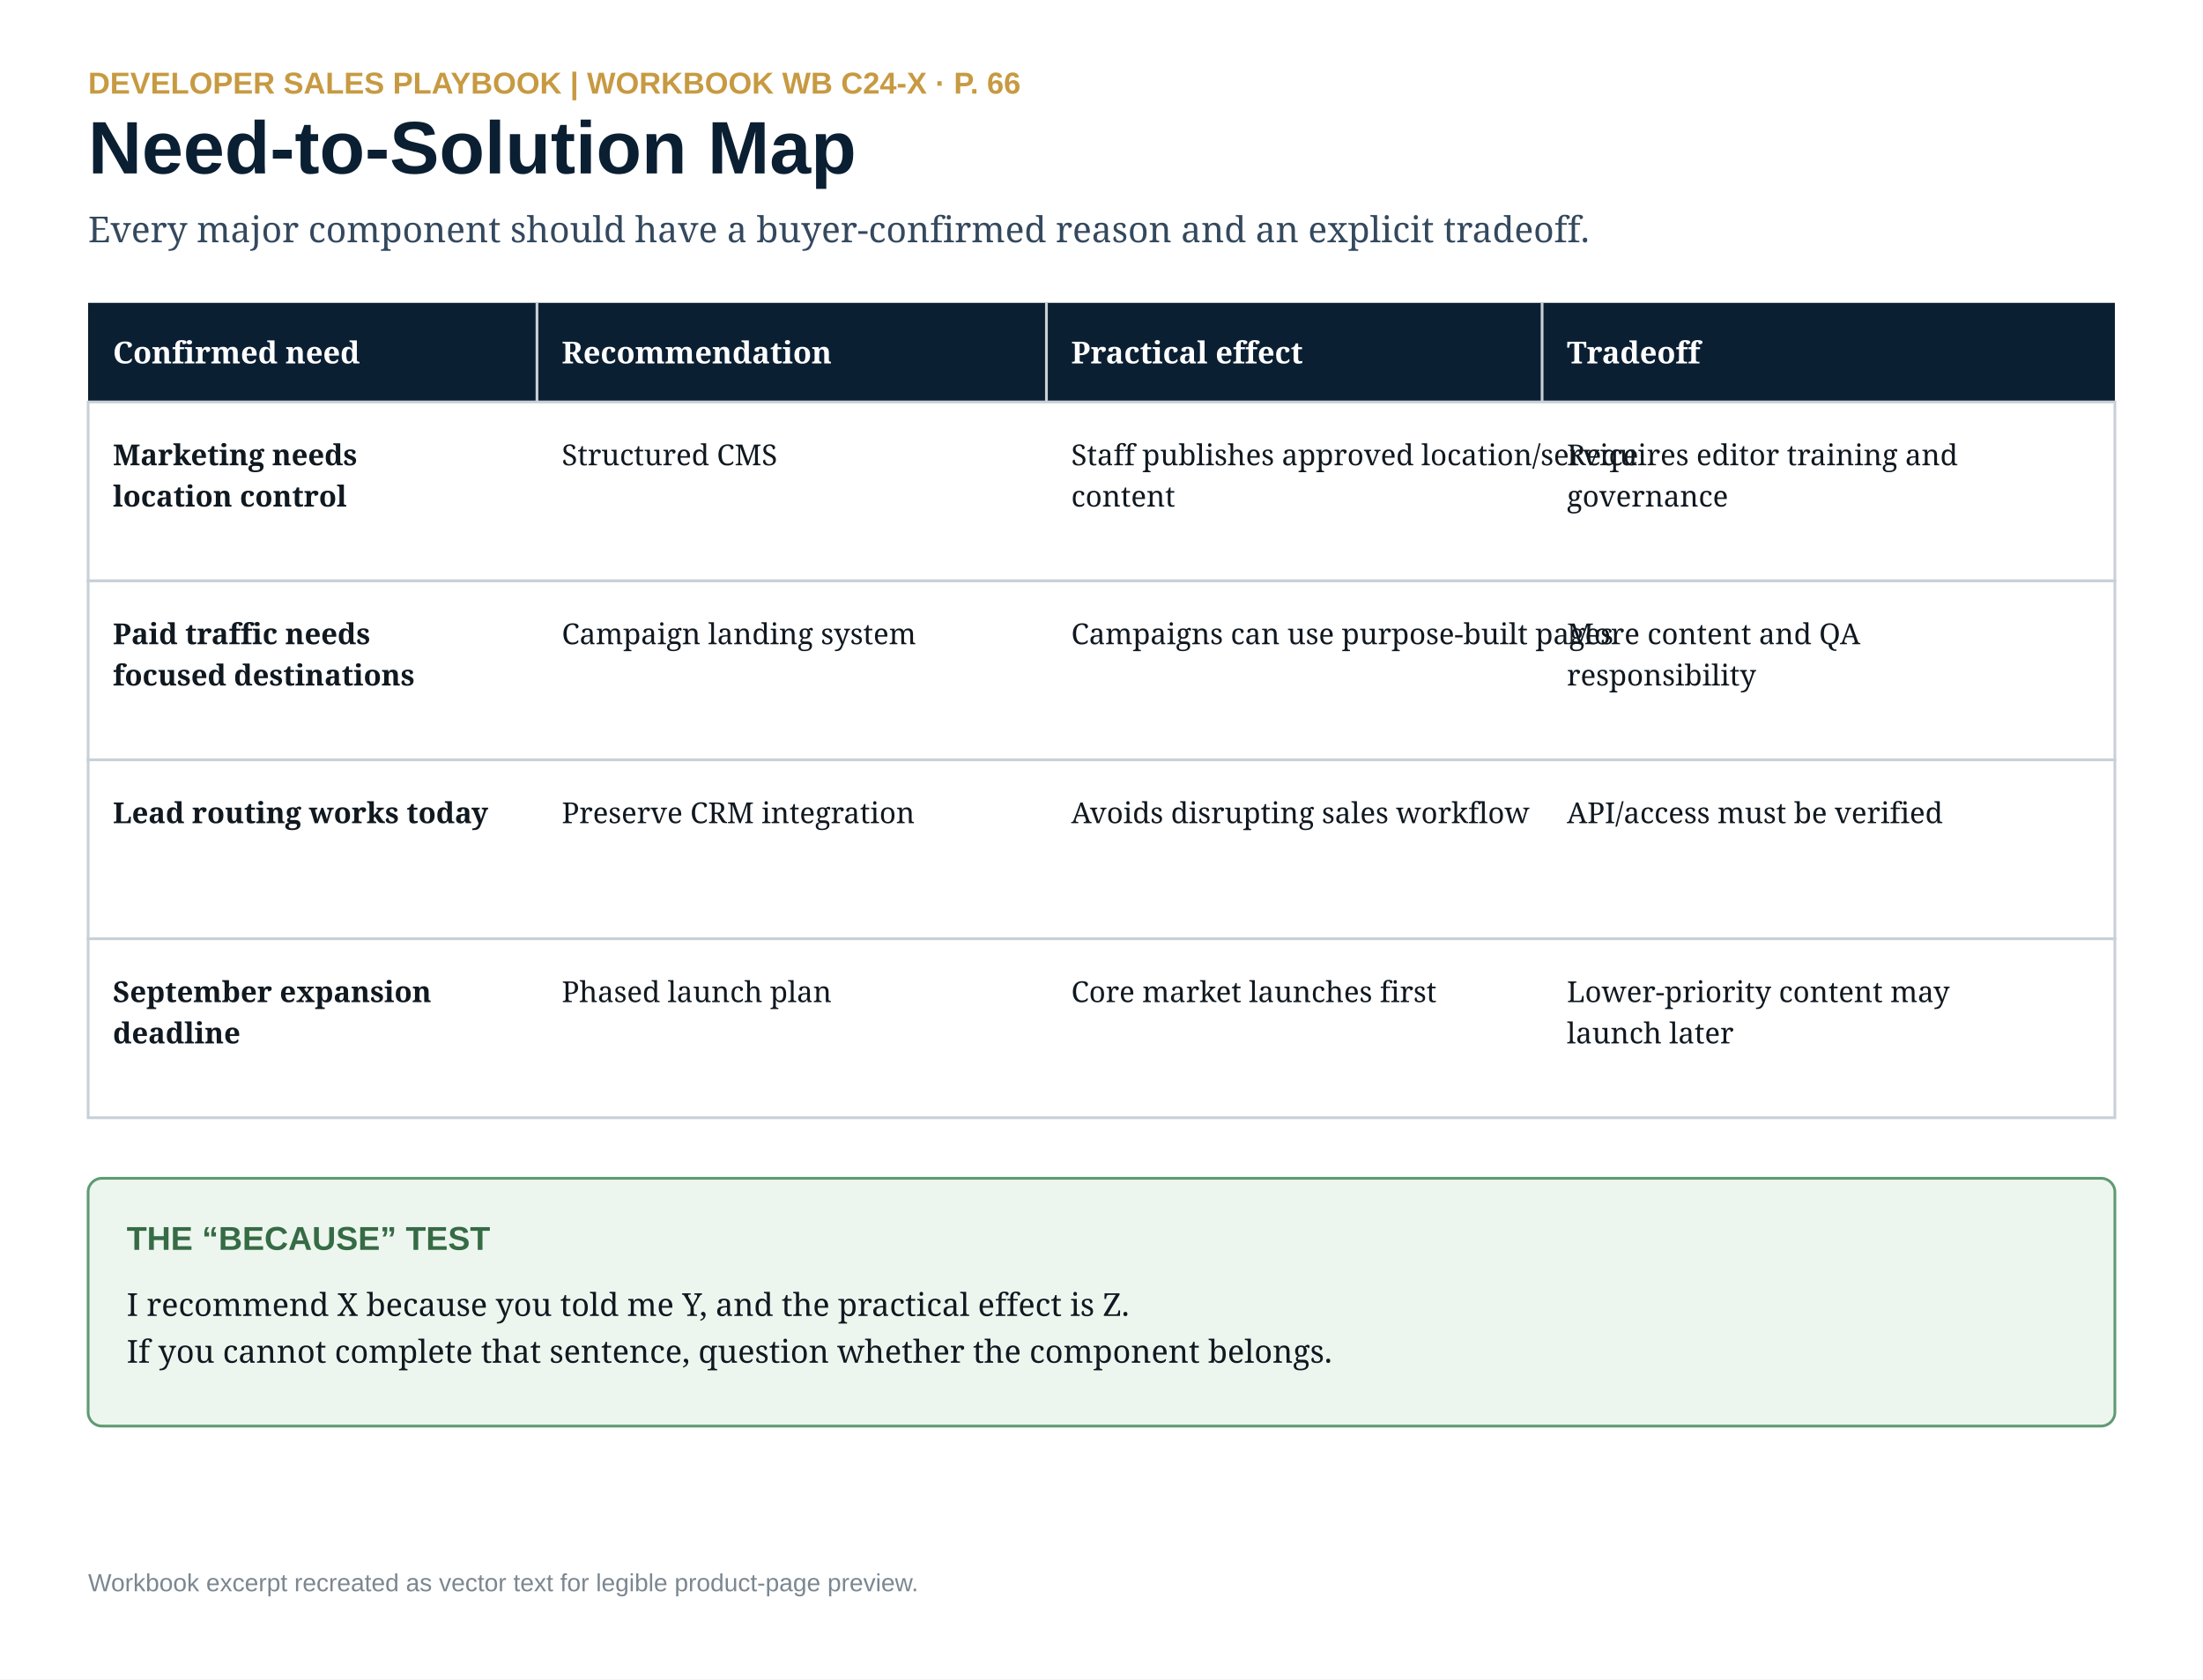
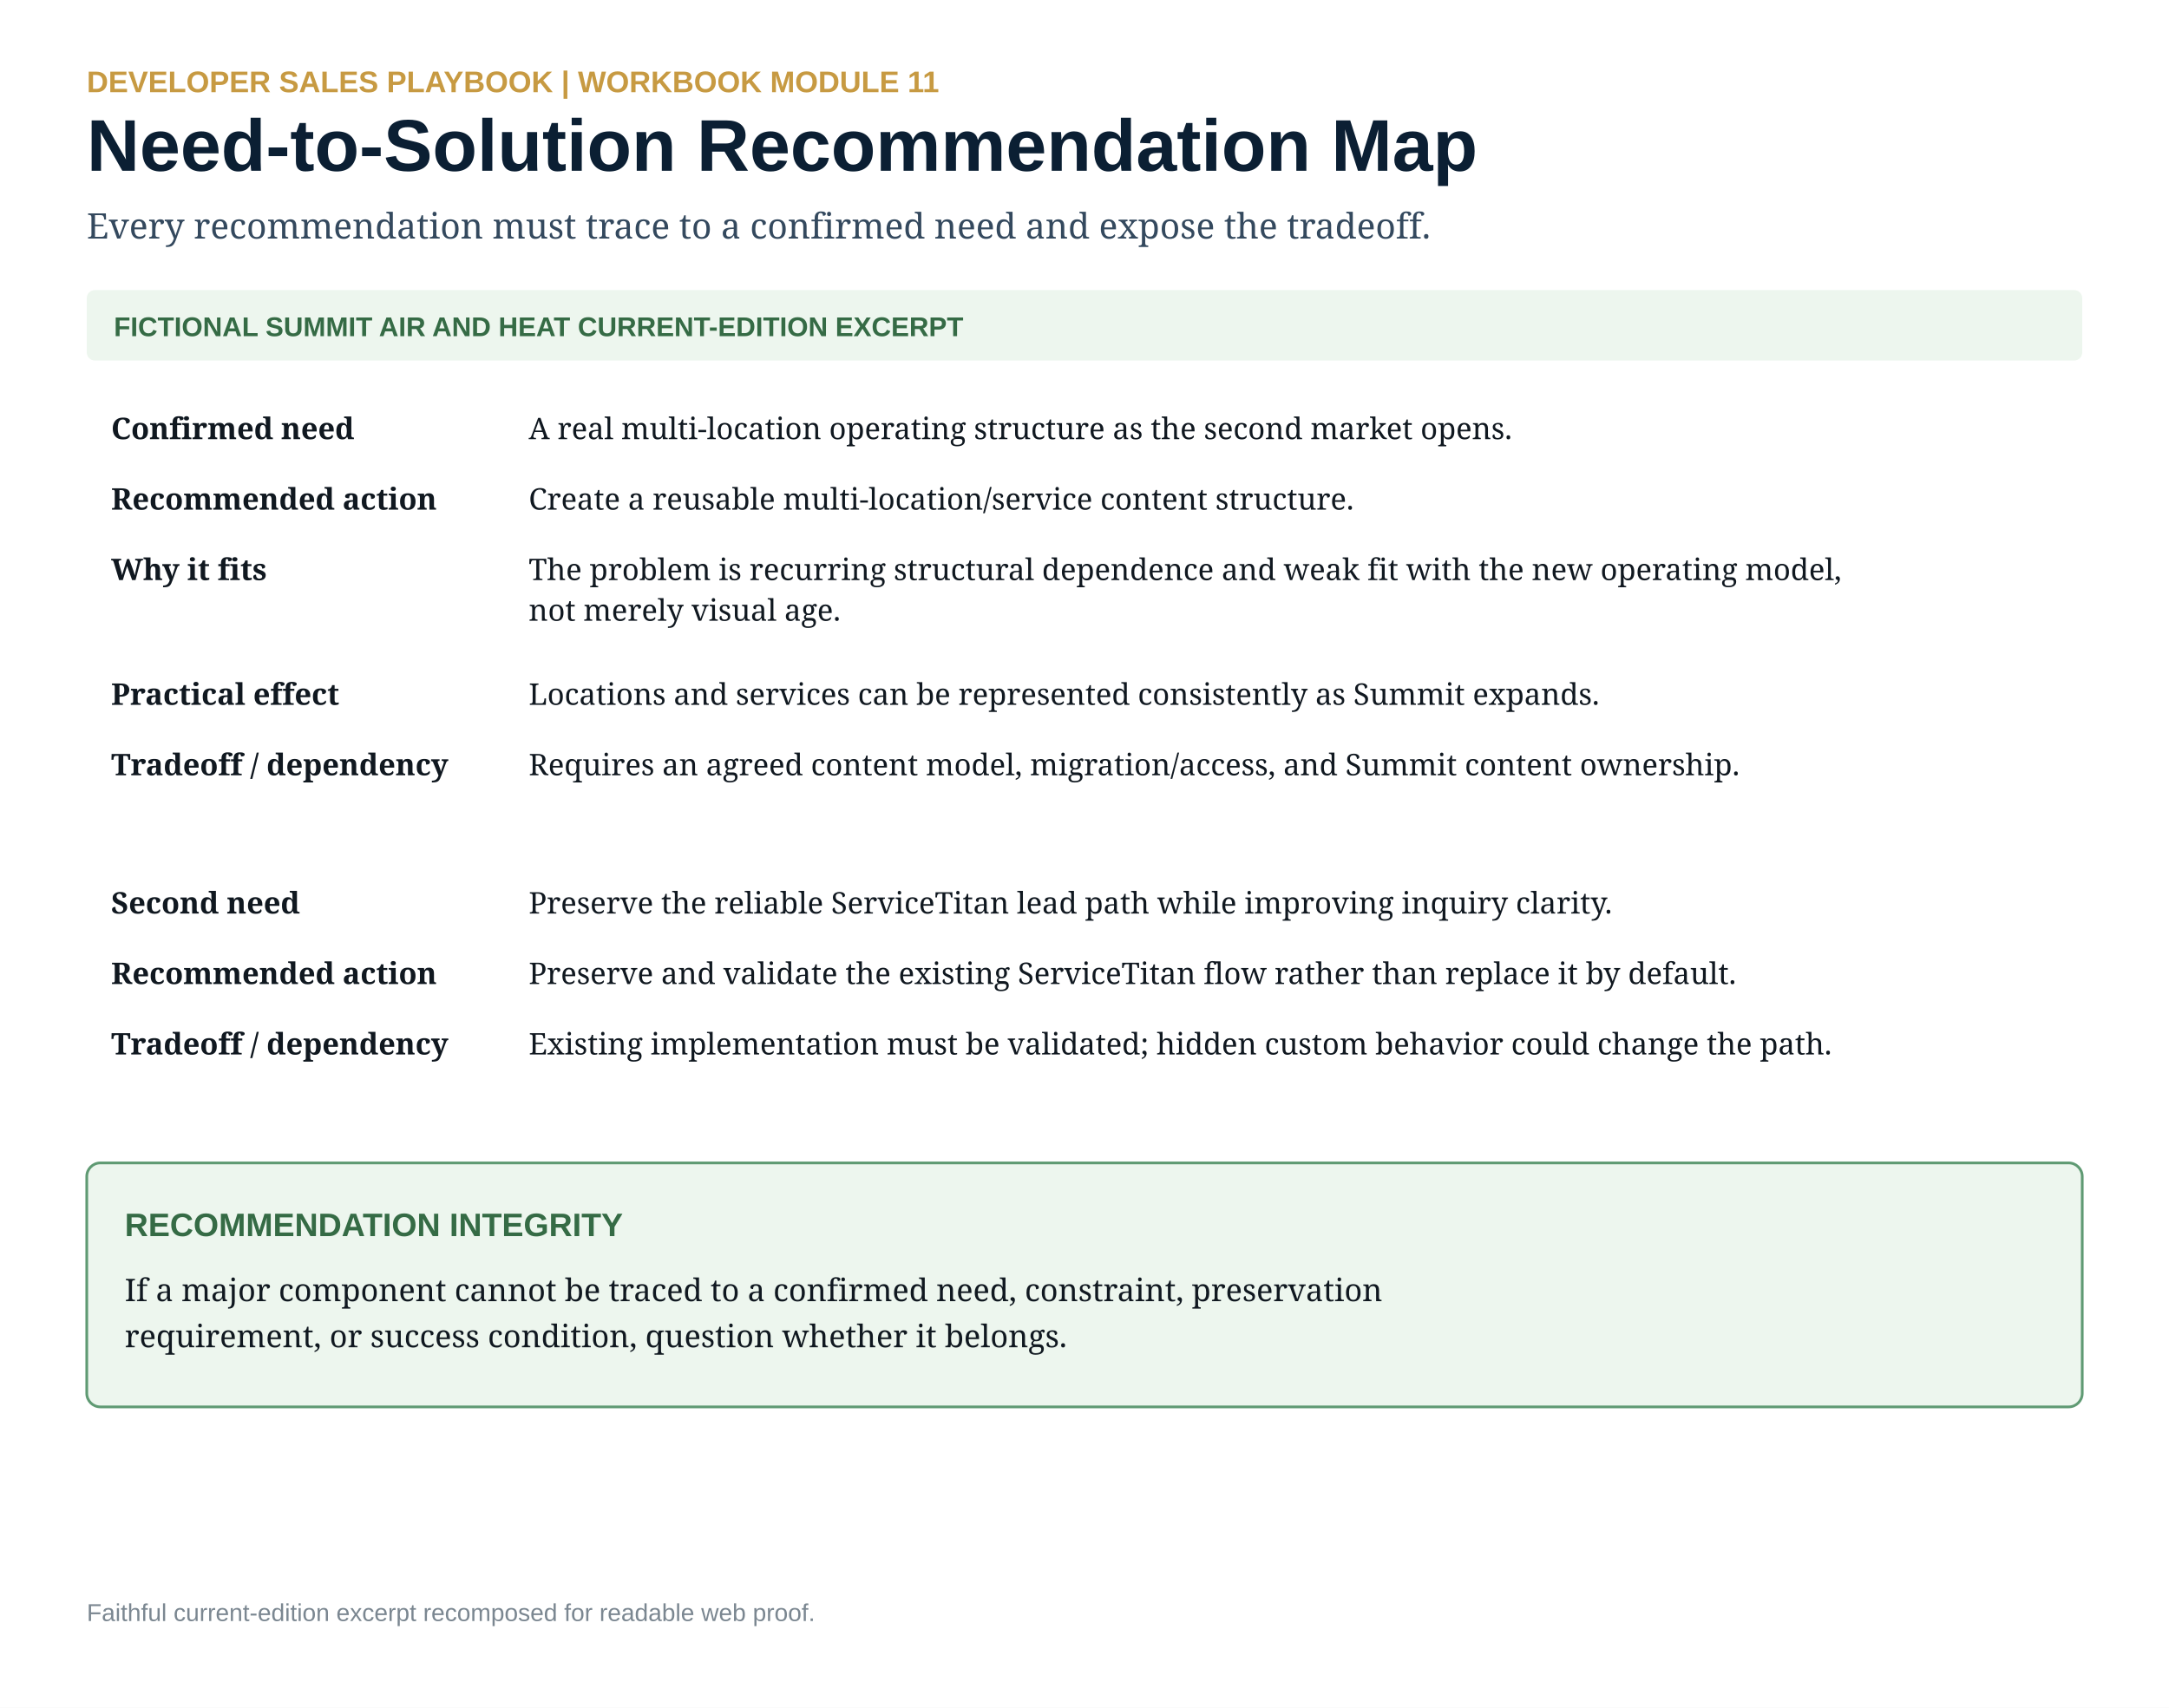
- <svg xmlns="http://www.w3.org/2000/svg" width="1600" height="1220" viewBox="0 0 1600 1220">
+ <svg xmlns="http://www.w3.org/2000/svg" width="1600" height="1260" viewBox="0 0 1600 1260">
  <rect width="100%" height="100%" fill="#fff" />
-   <text x="64" y="68" font-family="Arial, sans-serif" font-size="22" font-weight="700" fill="#c79a42">DEVELOPER SALES PLAYBOOK  |  WORKBOOK WB C24-X · P. 66</text>
-   <text x="64" y="126" font-family="Arial, sans-serif" font-size="54" font-weight="700" fill="#0b1f33">Need-to-Solution Map</text>
-   <text x="64" y="176" font-family="Georgia, serif" font-size="26" fill="#34495e">Every major component should have a buyer-confirmed reason and an explicit tradeoff.</text>
-   <rect x="64" y="220" width="1472" height="72" fill="#0b1f33" />
-   <line x1="390" y1="220" x2="390" y2="812" stroke="#c8d0d7" stroke-width="2" />
-   <line x1="760" y1="220" x2="760" y2="812" stroke="#c8d0d7" stroke-width="2" />
-   <line x1="1120" y1="220" x2="1120" y2="812" stroke="#c8d0d7" stroke-width="2" />
-   <g font-family="Georgia, serif" font-size="22" font-weight="700" fill="#fff">
-     <text x="82" y="264">Confirmed need</text>
-     <text x="408" y="264">Recommendation</text>
-     <text x="778" y="264">Practical effect</text>
-     <text x="1138" y="264">Tradeoff</text>
+   <text x="64" y="68" font-family="Arial, sans-serif" font-size="22" font-weight="700" fill="#c79a42">DEVELOPER SALES PLAYBOOK | WORKBOOK MODULE 11</text>
+   <text x="64" y="126" font-family="Arial, sans-serif" font-size="54" font-weight="700" fill="#0b1f33">Need-to-Solution Recommendation Map</text>
+   <text x="64" y="176" font-family="Georgia, serif" font-size="26" fill="#34495e">Every recommendation must trace to a confirmed need and expose the tradeoff.</text>
+   <rect x="64" y="214" width="1472" height="52" rx="6" fill="#edf6ee" />
+   <text x="84" y="248" font-family="Arial, sans-serif" font-size="20" font-weight="700" fill="#356b45">FICTIONAL SUMMIT AIR AND HEAT CURRENT-EDITION EXCERPT</text>
+   <g font-family="Georgia, serif" fill="#101820">
+     <text x="82" y="324" font-size="22" font-weight="700">Confirmed need</text>
+     <text x="390" y="324" font-size="22">A real multi-location operating structure as the second market opens.</text>
+     <text x="82" y="376" font-size="22" font-weight="700">Recommended action</text>
+     <text x="390" y="376" font-size="22">Create a reusable multi-location/service content structure.</text>
+     <text x="82" y="428" font-size="22" font-weight="700">Why it fits</text>
+     <text x="390" y="428" font-size="22">The problem is recurring structural dependence and weak fit with the new operating model,</text>
+     <text x="390" y="458" font-size="22">not merely visual age.</text>
+     <text x="82" y="520" font-size="22" font-weight="700">Practical effect</text>
+     <text x="390" y="520" font-size="22">Locations and services can be represented consistently as Summit expands.</text>
+     <text x="82" y="572" font-size="22" font-weight="700">Tradeoff / dependency</text>
+     <text x="390" y="572" font-size="22">Requires an agreed content model, migration/access, and Summit content ownership.</text>
+     <text x="82" y="674" font-size="22" font-weight="700">Second need</text>
+     <text x="390" y="674" font-size="22">Preserve the reliable ServiceTitan lead path while improving inquiry clarity.</text>
+     <text x="82" y="726" font-size="22" font-weight="700">Recommended action</text>
+     <text x="390" y="726" font-size="22">Preserve and validate the existing ServiceTitan flow rather than replace it by default.</text>
+     <text x="82" y="778" font-size="22" font-weight="700">Tradeoff / dependency</text>
+     <text x="390" y="778" font-size="22">Existing implementation must be validated; hidden custom behavior could change the path.</text>
  </g>
-   <g fill="#fff" stroke="#c8d0d7" stroke-width="2">
-     <rect x="64" y="292" width="1472" height="130" />
-     <rect x="64" y="422" width="1472" height="130" />
-     <rect x="64" y="552" width="1472" height="130" />
-     <rect x="64" y="682" width="1472" height="130" />
-   </g>
-   <g font-family="Georgia, serif" font-size="21" fill="#101820">
-     <text x="82" y="338" font-weight="700">Marketing needs</text>
-     <text x="82" y="368" font-weight="700">location control</text>
-     <text x="408" y="338">Structured CMS</text>
-     <text x="778" y="338">Staff publishes approved location/service</text>
-     <text x="778" y="368">content</text>
-     <text x="1138" y="338">Requires editor training and</text>
-     <text x="1138" y="368">governance</text>
-     <text x="82" y="468" font-weight="700">Paid traffic needs</text>
-     <text x="82" y="498" font-weight="700">focused destinations</text>
-     <text x="408" y="468">Campaign landing system</text>
-     <text x="778" y="468">Campaigns can use purpose-built pages</text>
-     <text x="1138" y="468">More content and QA</text>
-     <text x="1138" y="498">responsibility</text>
-     <text x="82" y="598" font-weight="700">Lead routing works today</text>
-     <text x="408" y="598">Preserve CRM integration</text>
-     <text x="778" y="598">Avoids disrupting sales workflow</text>
-     <text x="1138" y="598">API/access must be verified</text>
-     <text x="82" y="728" font-weight="700">September expansion</text>
-     <text x="82" y="758" font-weight="700">deadline</text>
-     <text x="408" y="728">Phased launch plan</text>
-     <text x="778" y="728">Core market launches first</text>
-     <text x="1138" y="728">Lower-priority content may</text>
-     <text x="1138" y="758">launch later</text>
-   </g>
-   <rect x="64" y="856" width="1472" height="180" rx="10" fill="#edf6ee" stroke="#5f9a73" stroke-width="2" />
-   <text x="92" y="908" font-family="Arial, sans-serif" font-size="24" font-weight="700" fill="#356b45">THE “BECAUSE” TEST</text>
-   <text x="92" y="956" font-family="Georgia, serif" font-size="23" fill="#101820">I recommend X because you told me Y, and the practical effect is Z.</text>
-   <text x="92" y="990" font-family="Georgia, serif" font-size="23" fill="#101820">If you cannot complete that sentence, question whether the component belongs.</text>
-   <text x="64" y="1156" font-family="Arial, sans-serif" font-size="18" fill="#7b8791">Workbook excerpt recreated as vector text for legible product-page preview.</text>
+   <rect x="64" y="858" width="1472" height="180" rx="10" fill="#edf6ee" stroke="#5f9a73" stroke-width="2" />
+   <text x="92" y="912" font-family="Arial, sans-serif" font-size="24" font-weight="700" fill="#356b45">RECOMMENDATION INTEGRITY</text>
+   <text x="92" y="960" font-family="Georgia, serif" font-size="23" fill="#101820">If a major component cannot be traced to a confirmed need, constraint, preservation</text>
+   <text x="92" y="994" font-family="Georgia, serif" font-size="23" fill="#101820">requirement, or success condition, question whether it belongs.</text>
+   <text x="64" y="1196" font-family="Arial, sans-serif" font-size="18" fill="#7b8791">Faithful current-edition excerpt recomposed for readable web proof.</text>
</svg>
